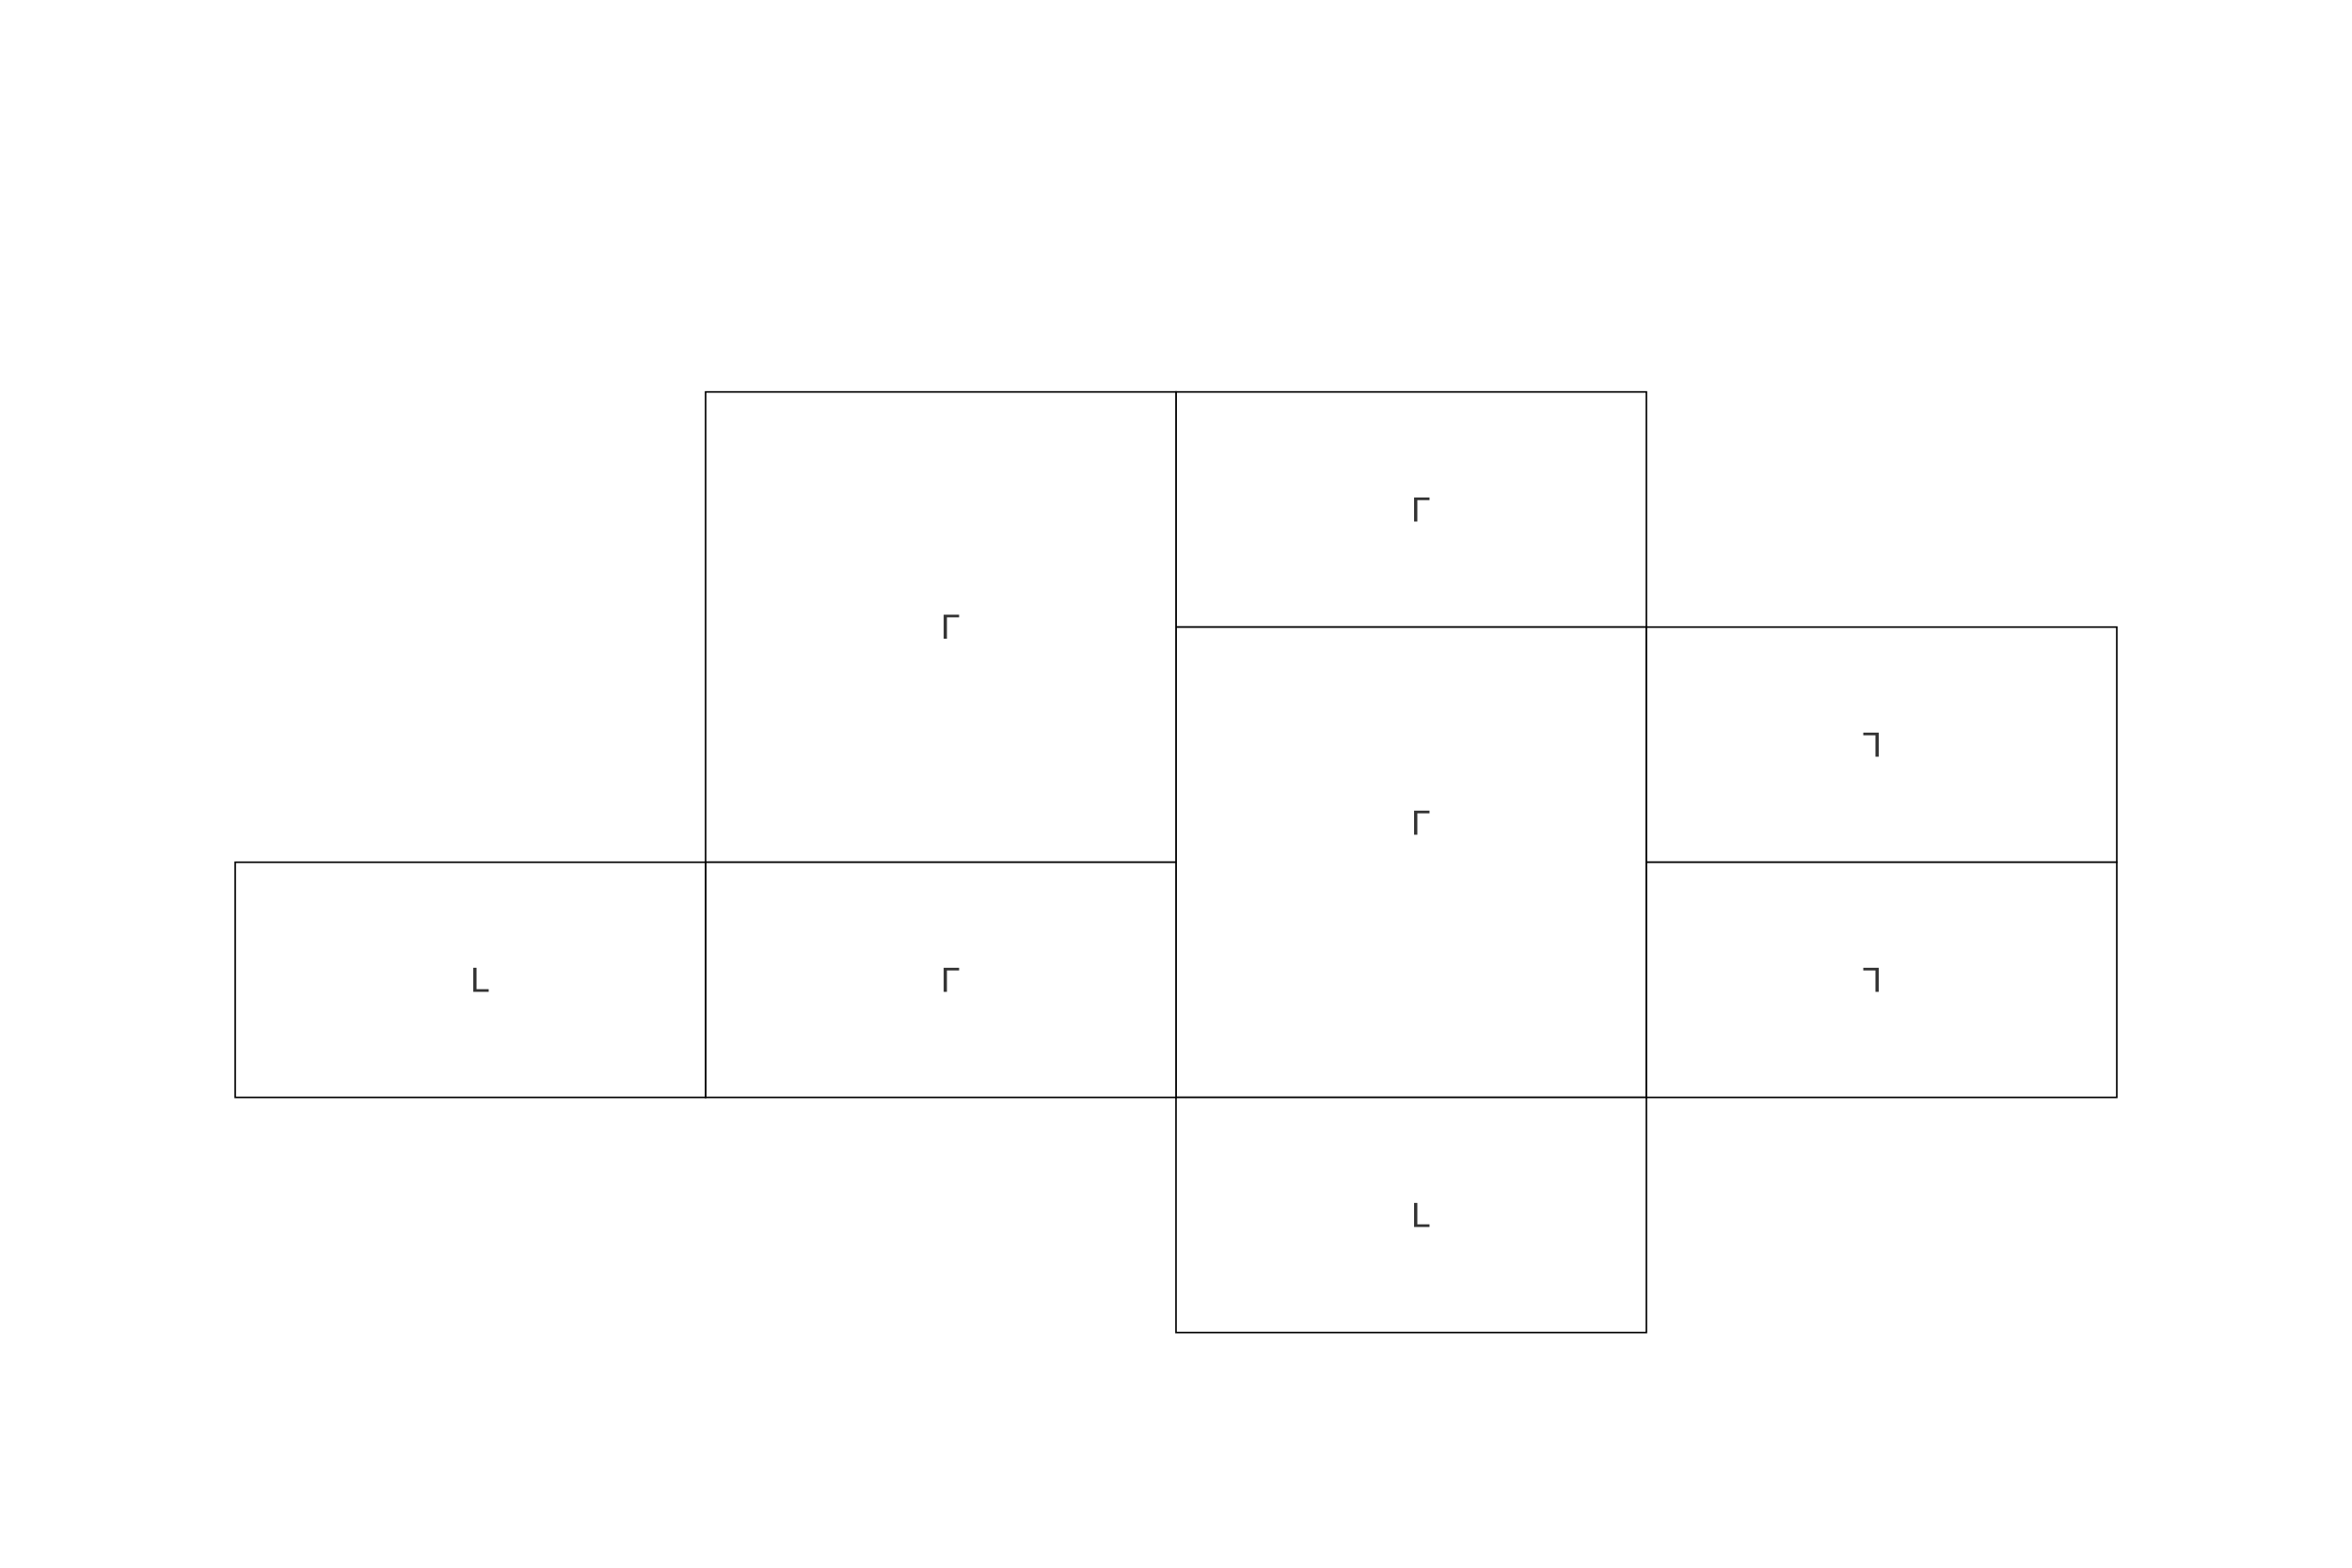
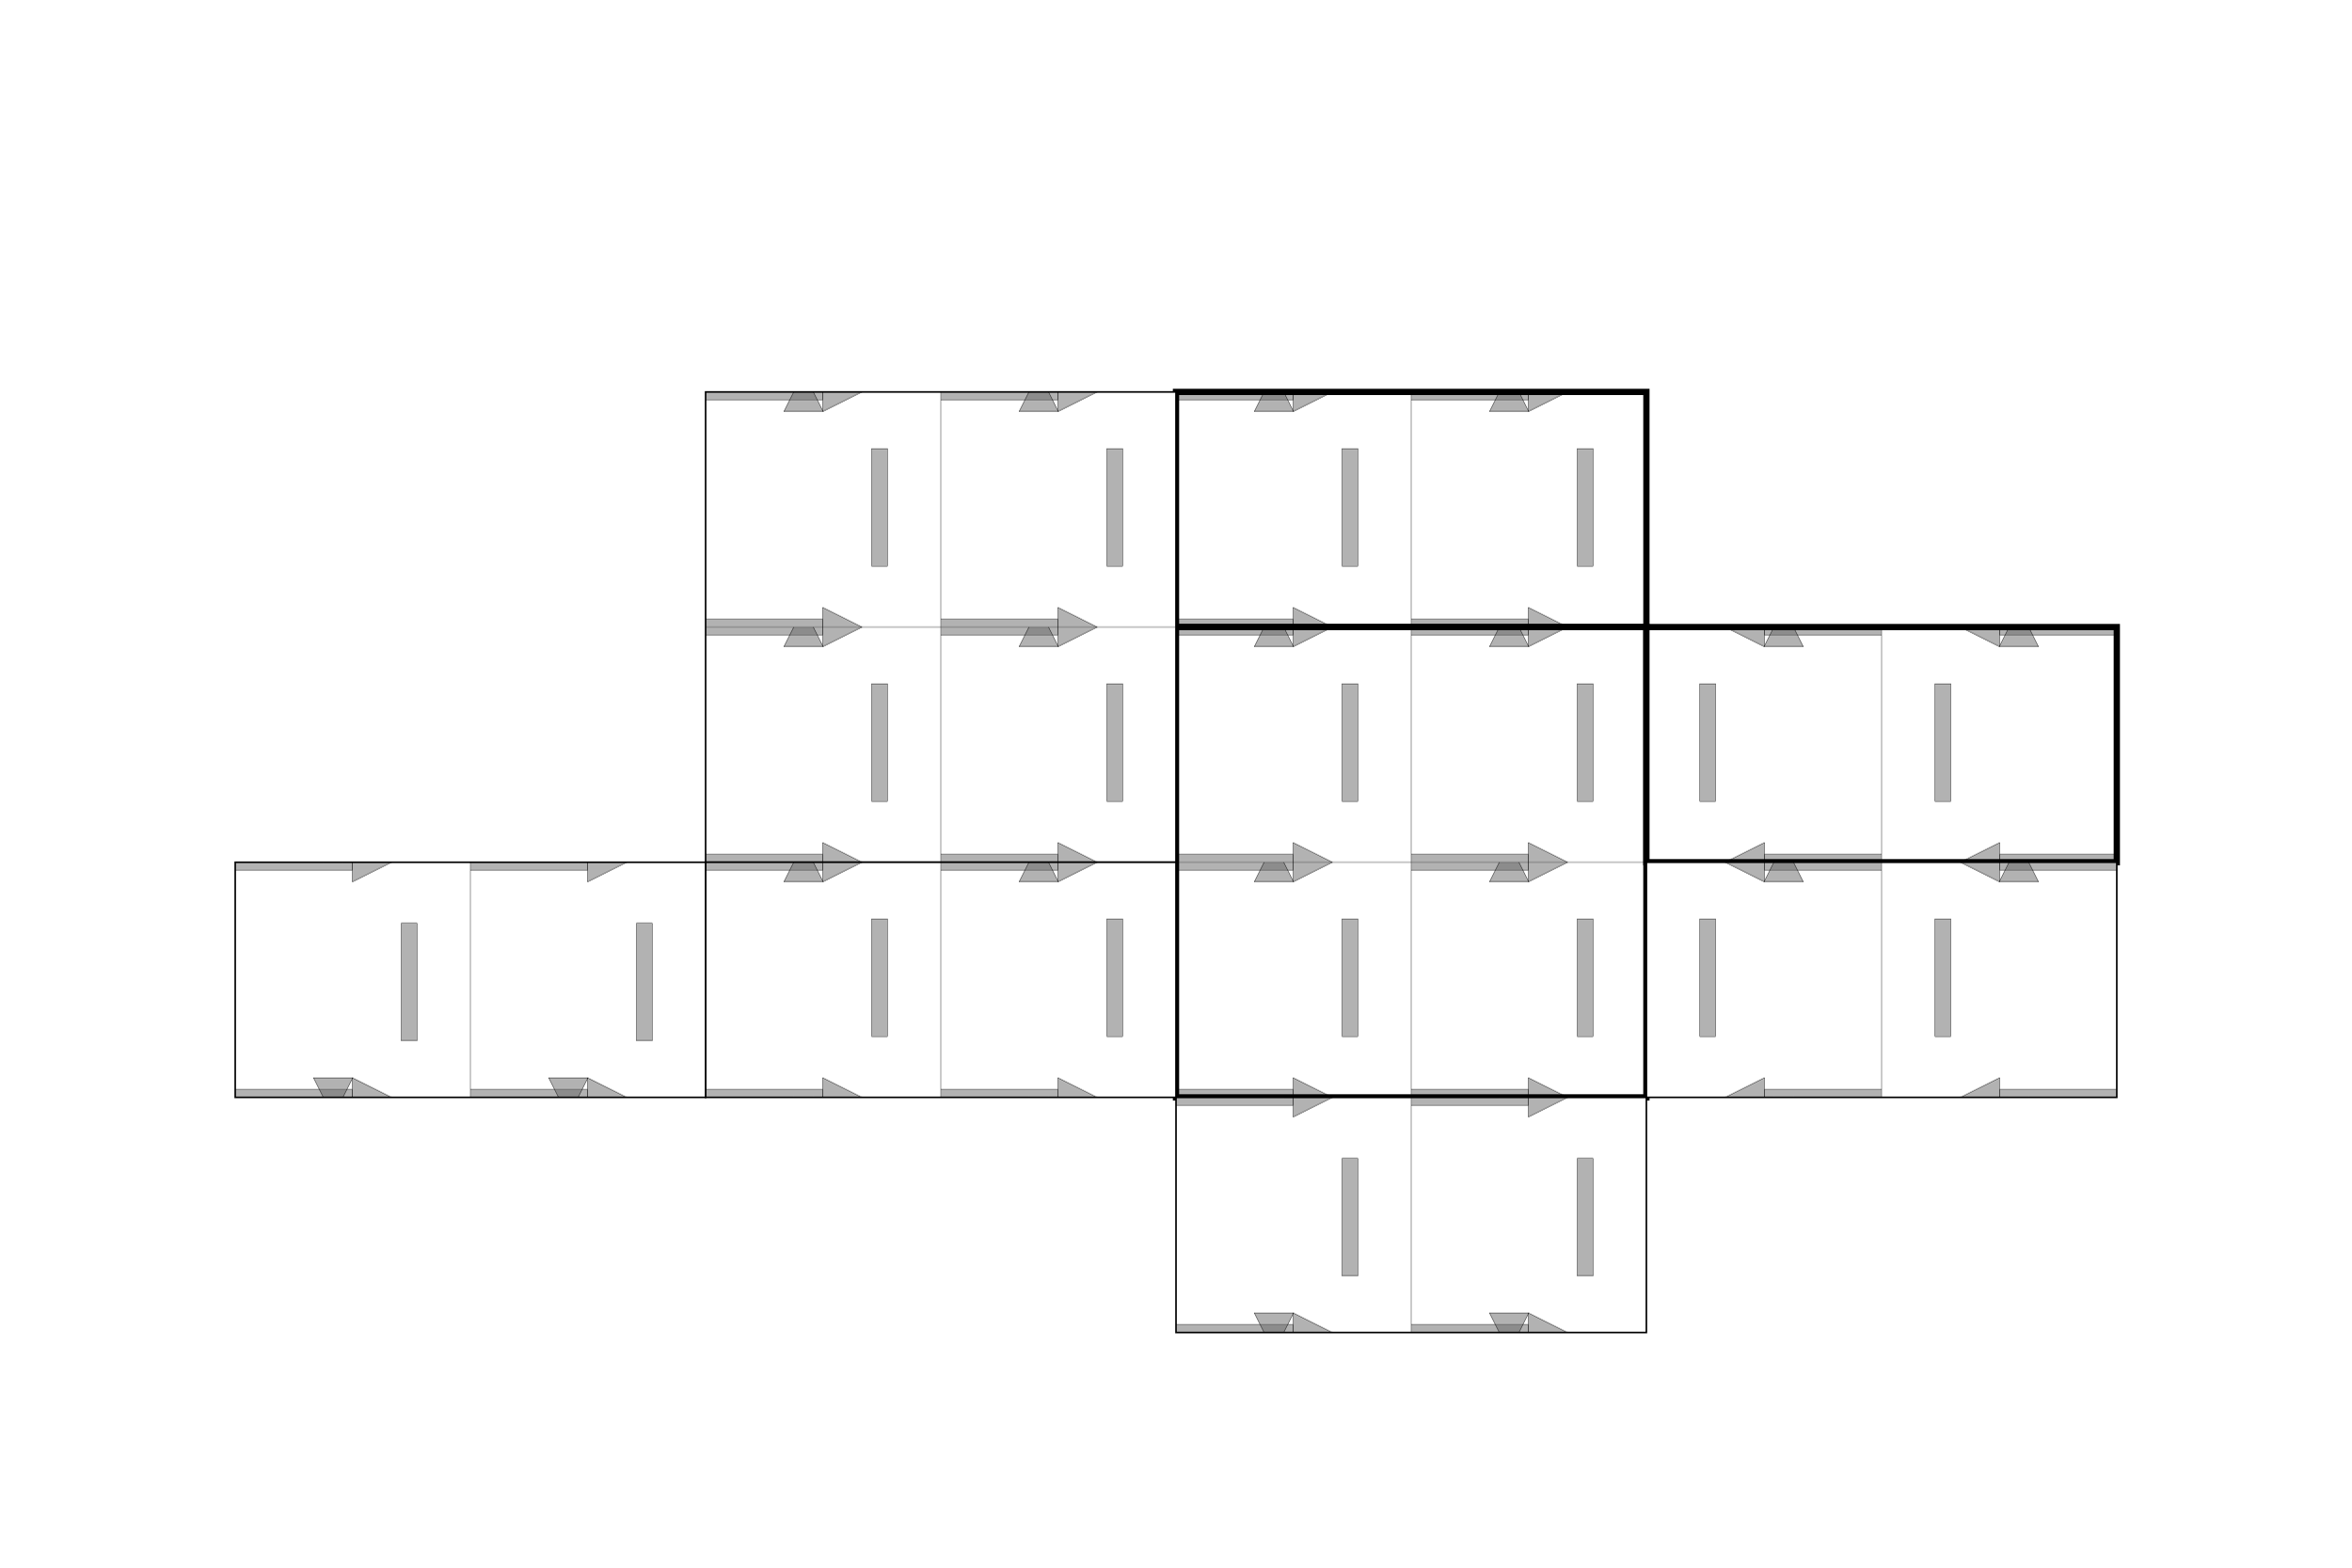
- <svg xmlns="http://www.w3.org/2000/svg" xmlns:ns1="https://boxy-svg.com" viewBox="-3000 -1000 6000 4000">
+ <svg xmlns="http://www.w3.org/2000/svg" xmlns:ns1="https://boxy-svg.com" xmlns:xlink="http://www.w3.org/1999/xlink" viewBox="-3000 -1000 6000 4000">
  <defs>
    <ns1:grid x="0" y="0" width="60" height="60" />
+     <pattern x="0" y="0" width="600" height="600" patternUnits="userSpaceOnUse" viewBox="0 0 600 600" id="pattern-0" ns1:pinned="true">
+       <rect width="600" height="600" style="stroke: rgb(0, 0, 0); fill: rgb(255, 255, 255);" />
+       <rect width="299.986" height="39.998" style="stroke: rgb(0, 0, 0); fill: rgb(102, 102, 102); fill-opacity: 0.5;" y="-20.001" x="-1.106" />
+       <path d="M 298.88 -50 L 398.876 -0.002 L 298.88 49.995 L 298.88 -50 Z" style="stroke: rgb(0, 0, 0); fill: rgb(102, 102, 102); fill-opacity: 0.5;" />
+       <rect width="299.986" height="39.998" style="stroke: rgb(0, 0, 0); fill: rgb(102, 102, 102); fill-opacity: 0.5;" y="579.971" x="-1.106" />
+       <path d="M 298.88 549.973 L 398.876 599.97 L 298.88 649.968 L 298.88 549.973 Z" style="stroke: rgb(0, 0, 0); fill: rgb(102, 102, 102); fill-opacity: 0.5;" />
+       <rect width="299.986" height="39.998" style="stroke: rgb(0, 0, 0); transform-origin: 154.988px -0.003px; fill: rgb(102, 102, 102); fill-opacity: 0.5;" y="-19.999" x="5" transform="matrix(0, -1, -1, 0, -156.2439, 449.4391)" />
+       <path d="M -50 299.816 L 49.995 249.818 L -50 199.82 L -50 299.816 Z" style="stroke: rgb(0, 0, 0); transform-origin: -0.002px 249.818px; fill: rgb(102, 102, 102); fill-opacity: 0.5;" transform="matrix(0, -1, 1, 0, -0.000003367036, 0.000008016941)" />
+       <rect width="299.986" height="39.998" style="stroke: rgb(0, 0, 0); transform-origin: 154.994px 0px; fill: rgb(102, 102, 102); fill-opacity: 0.5;" y="-19.999" x="5" transform="matrix(0, -1, -1, 0, 443.7231, 449.433)" />
+       <path d="M 549.973 297.566 L 649.968 247.569 L 549.973 197.571 L 549.973 297.566 Z" style="stroke: rgb(0, 0, 0); transform-origin: 599.971px 247.569px; fill: rgb(102, 102, 102); fill-opacity: 0.5;" transform="matrix(0, -1, 1, 0, -0.000007147929, 0.000007233384)" />
+     </pattern>
+     <pattern id="pattern-0-0" xlink:href="#pattern-0" />
+     <pattern id="pattern-0-1" xlink:href="#pattern-0" />
+     <pattern id="pattern-0-2" xlink:href="#pattern-0" />
+     <pattern id="pattern-0-3" xlink:href="#pattern-0" />
+     <pattern id="pattern-0-4" xlink:href="#pattern-0" />
+     <pattern id="pattern-0-5" xlink:href="#pattern-0" />
+     <pattern id="pattern-0-6" xlink:href="#pattern-0" />
+     <pattern id="pattern-0-7" xlink:href="#pattern-0" />
  </defs>
-   <g style="">
-     <rect width="1200" height="600" style="stroke: rgb(0, 0, 0); fill: rgb(255, 255, 255); stroke-width: 4px;" />
-     <text style="white-space: pre; fill: rgb(51, 51, 51); font-family: Arial, sans-serif; font-size: 89.3px;" x="600" y="330.786">Γ</text>
-   </g>
-   <g style="" transform="matrix(1, 0, 0, 1, 0, 600)">
-     <rect width="1200" height="1200" style="stroke: rgb(0, 0, 0); fill: rgb(255, 255, 255); stroke-width: 4px;" />
-     <text style="white-space: pre; fill: rgb(51, 51, 51); font-family: Arial, sans-serif; font-size: 89.3px;" x="600" y="529.871">Γ</text>
-   </g>
-   <g style="" transform="matrix(-1, 0, 0, 1, 2400, 600)">
-     <rect width="1200" height="600" style="stroke: rgb(0, 0, 0); fill: rgb(255, 255, 255); stroke-width: 4px;" />
-     <text style="white-space: pre; fill: rgb(51, 51, 51); font-family: Arial, sans-serif; font-size: 89.3px;" x="600" y="330.786">Γ</text>
-   </g>
-   <g style="" transform="matrix(1, 0, 0, -1, 0, 2400)">
-     <rect width="1200" height="600" style="stroke: rgb(0, 0, 0); fill: rgb(255, 255, 255); stroke-width: 4px;" />
-     <text style="white-space: pre; fill: rgb(51, 51, 51); font-family: Arial, sans-serif; font-size: 89.3px;" x="600" y="330.786">Γ</text>
-   </g>
-   <g style="" transform="matrix(1, 0, 0, 1, -1200, 0)">
-     <rect width="1200" height="1200" style="stroke: rgb(0, 0, 0); fill: rgb(255, 255, 255); stroke-width: 4px;" />
-     <text style="white-space: pre; fill: rgb(51, 51, 51); font-family: Arial, sans-serif; font-size: 89.3px;" x="600" y="629.871">Γ</text>
-   </g>
-   <g style="" transform="matrix(1, 0, 0, 1, -1200, 1200)">
-     <rect width="1200" height="600" style="stroke: rgb(0, 0, 0); fill: rgb(255, 255, 255); stroke-width: 4px;" />
-     <text style="white-space: pre; fill: rgb(51, 51, 51); font-family: Arial, sans-serif; font-size: 89.3px;" x="600" y="330.786">Γ</text>
-   </g>
-   <g style="" transform="matrix(1, 0, 0, -1, -2400, 1800)">
-     <rect width="1200" height="600" style="stroke: rgb(0, 0, 0); fill: rgb(255, 255, 255); stroke-width: 4px;" />
-     <text style="white-space: pre; fill: rgb(51, 51, 51); font-family: Arial, sans-serif; font-size: 89.3px;" x="600" y="330.786">Γ</text>
-   </g>
-   <g style="" transform="matrix(-1, 0, 0, 1, 2400, 1200)">
-     <rect width="1200" height="600" style="stroke: rgb(0, 0, 0); fill: rgb(255, 255, 255); stroke-width: 4px;" />
-     <text style="white-space: pre; fill: rgb(51, 51, 51); font-family: Arial, sans-serif; font-size: 89.3px;" x="600" y="330.786">Γ</text>
-   </g>
+   <rect width="1200" height="600" style="fill: url('#pattern-0-0'); stroke-width: 16px; stroke: rgb(0, 0, 0);">
+     </rect>
+   <rect width="1200" height="1200" style="fill: url('#pattern-0-1'); stroke-width: 16px; stroke: rgb(0, 0, 0);" y="600">
+     </rect>
+   <rect width="1200" height="600" style="stroke-width: 16px; fill: url('#pattern-0-2'); stroke: rgb(0, 0, 0);" transform="matrix(-1, 0, 0, 1, 0, 0)" x="-2400" y="600">
+     </rect>
+   <rect width="1200" height="600" style="stroke: rgb(0, 0, 0); stroke-width: 4px; fill: url('#pattern-0-7');" transform="matrix(1, 0, 0, -1, 0, 0)" y="-2400">
+     </rect>
+   <rect width="1200" height="1200" style="stroke: rgb(0, 0, 0); stroke-width: 4px; fill: url('#pattern-0-6');" x="-1200">
+     </rect>
+   <rect width="1200" height="600" style="stroke: rgb(0, 0, 0); stroke-width: 4px; fill: url('#pattern-0-5');" x="-1200" y="1200">
+     </rect>
+   <rect width="1200" height="600" style="stroke: rgb(0, 0, 0); stroke-width: 4px; fill: url('#pattern-0-4');" transform="matrix(1, 0, 0, -1, 0, 0)" x="-2400" y="-1800">
+     </rect>
+   <rect width="1200" height="600" style="stroke-width: 4px; stroke: rgb(0, 0, 0); fill: url('#pattern-0-3');" transform="matrix(-1, 0, 0, 1, 0, 0)" x="-2400" y="1200">
+     </rect>
</svg>
